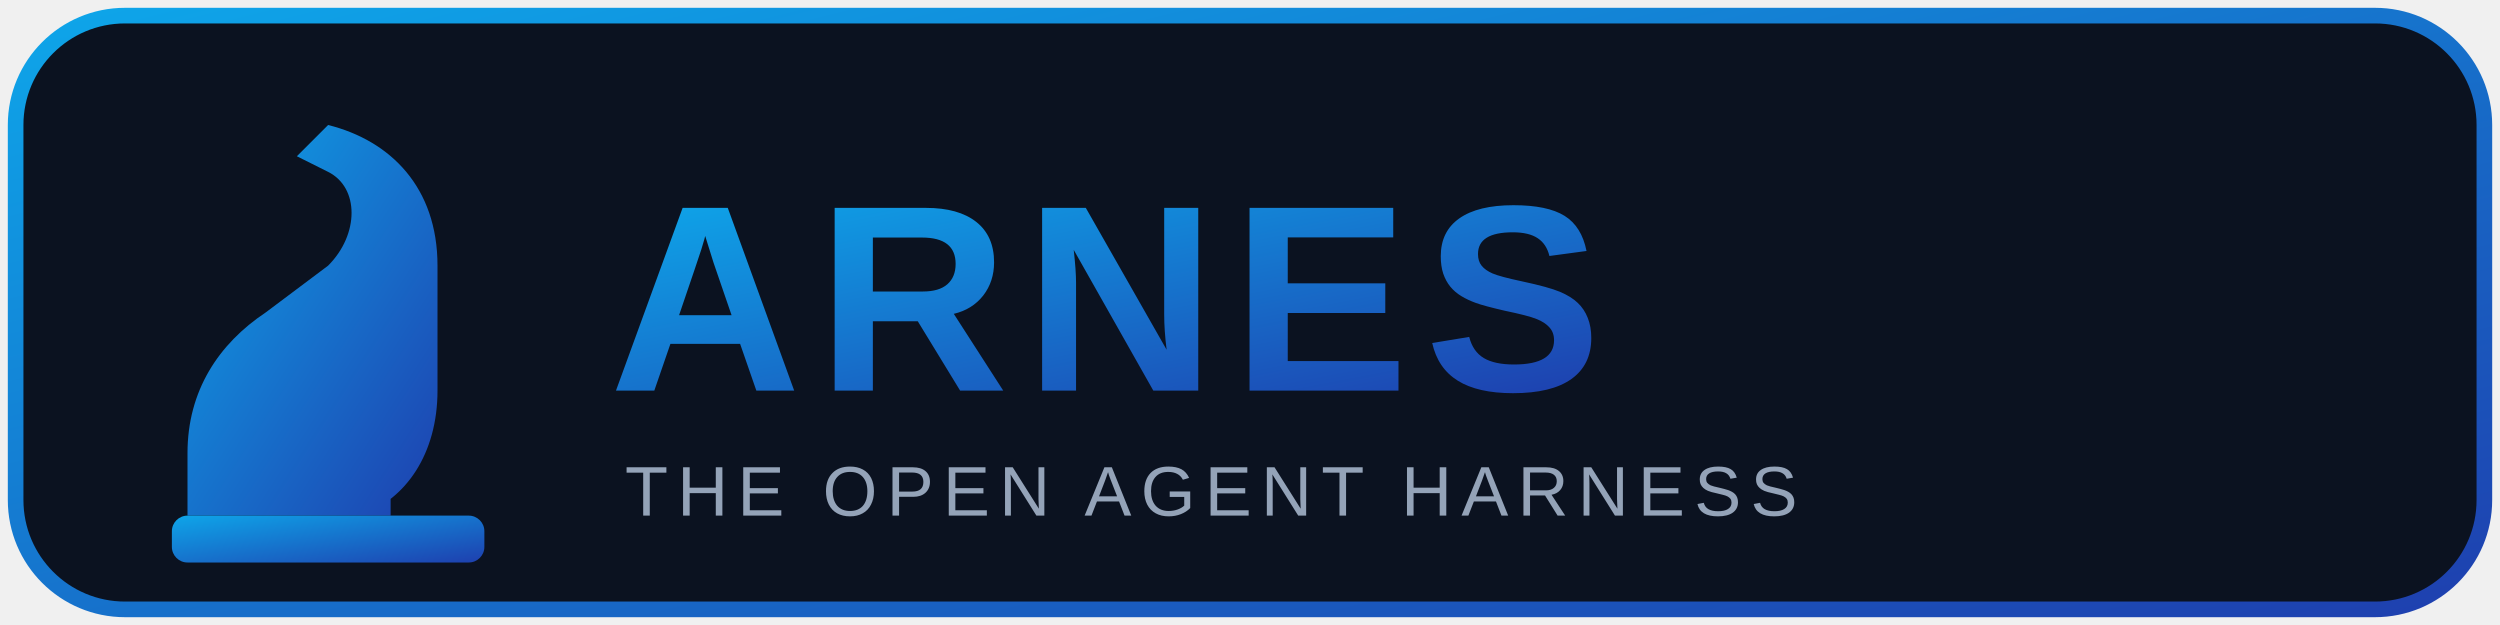
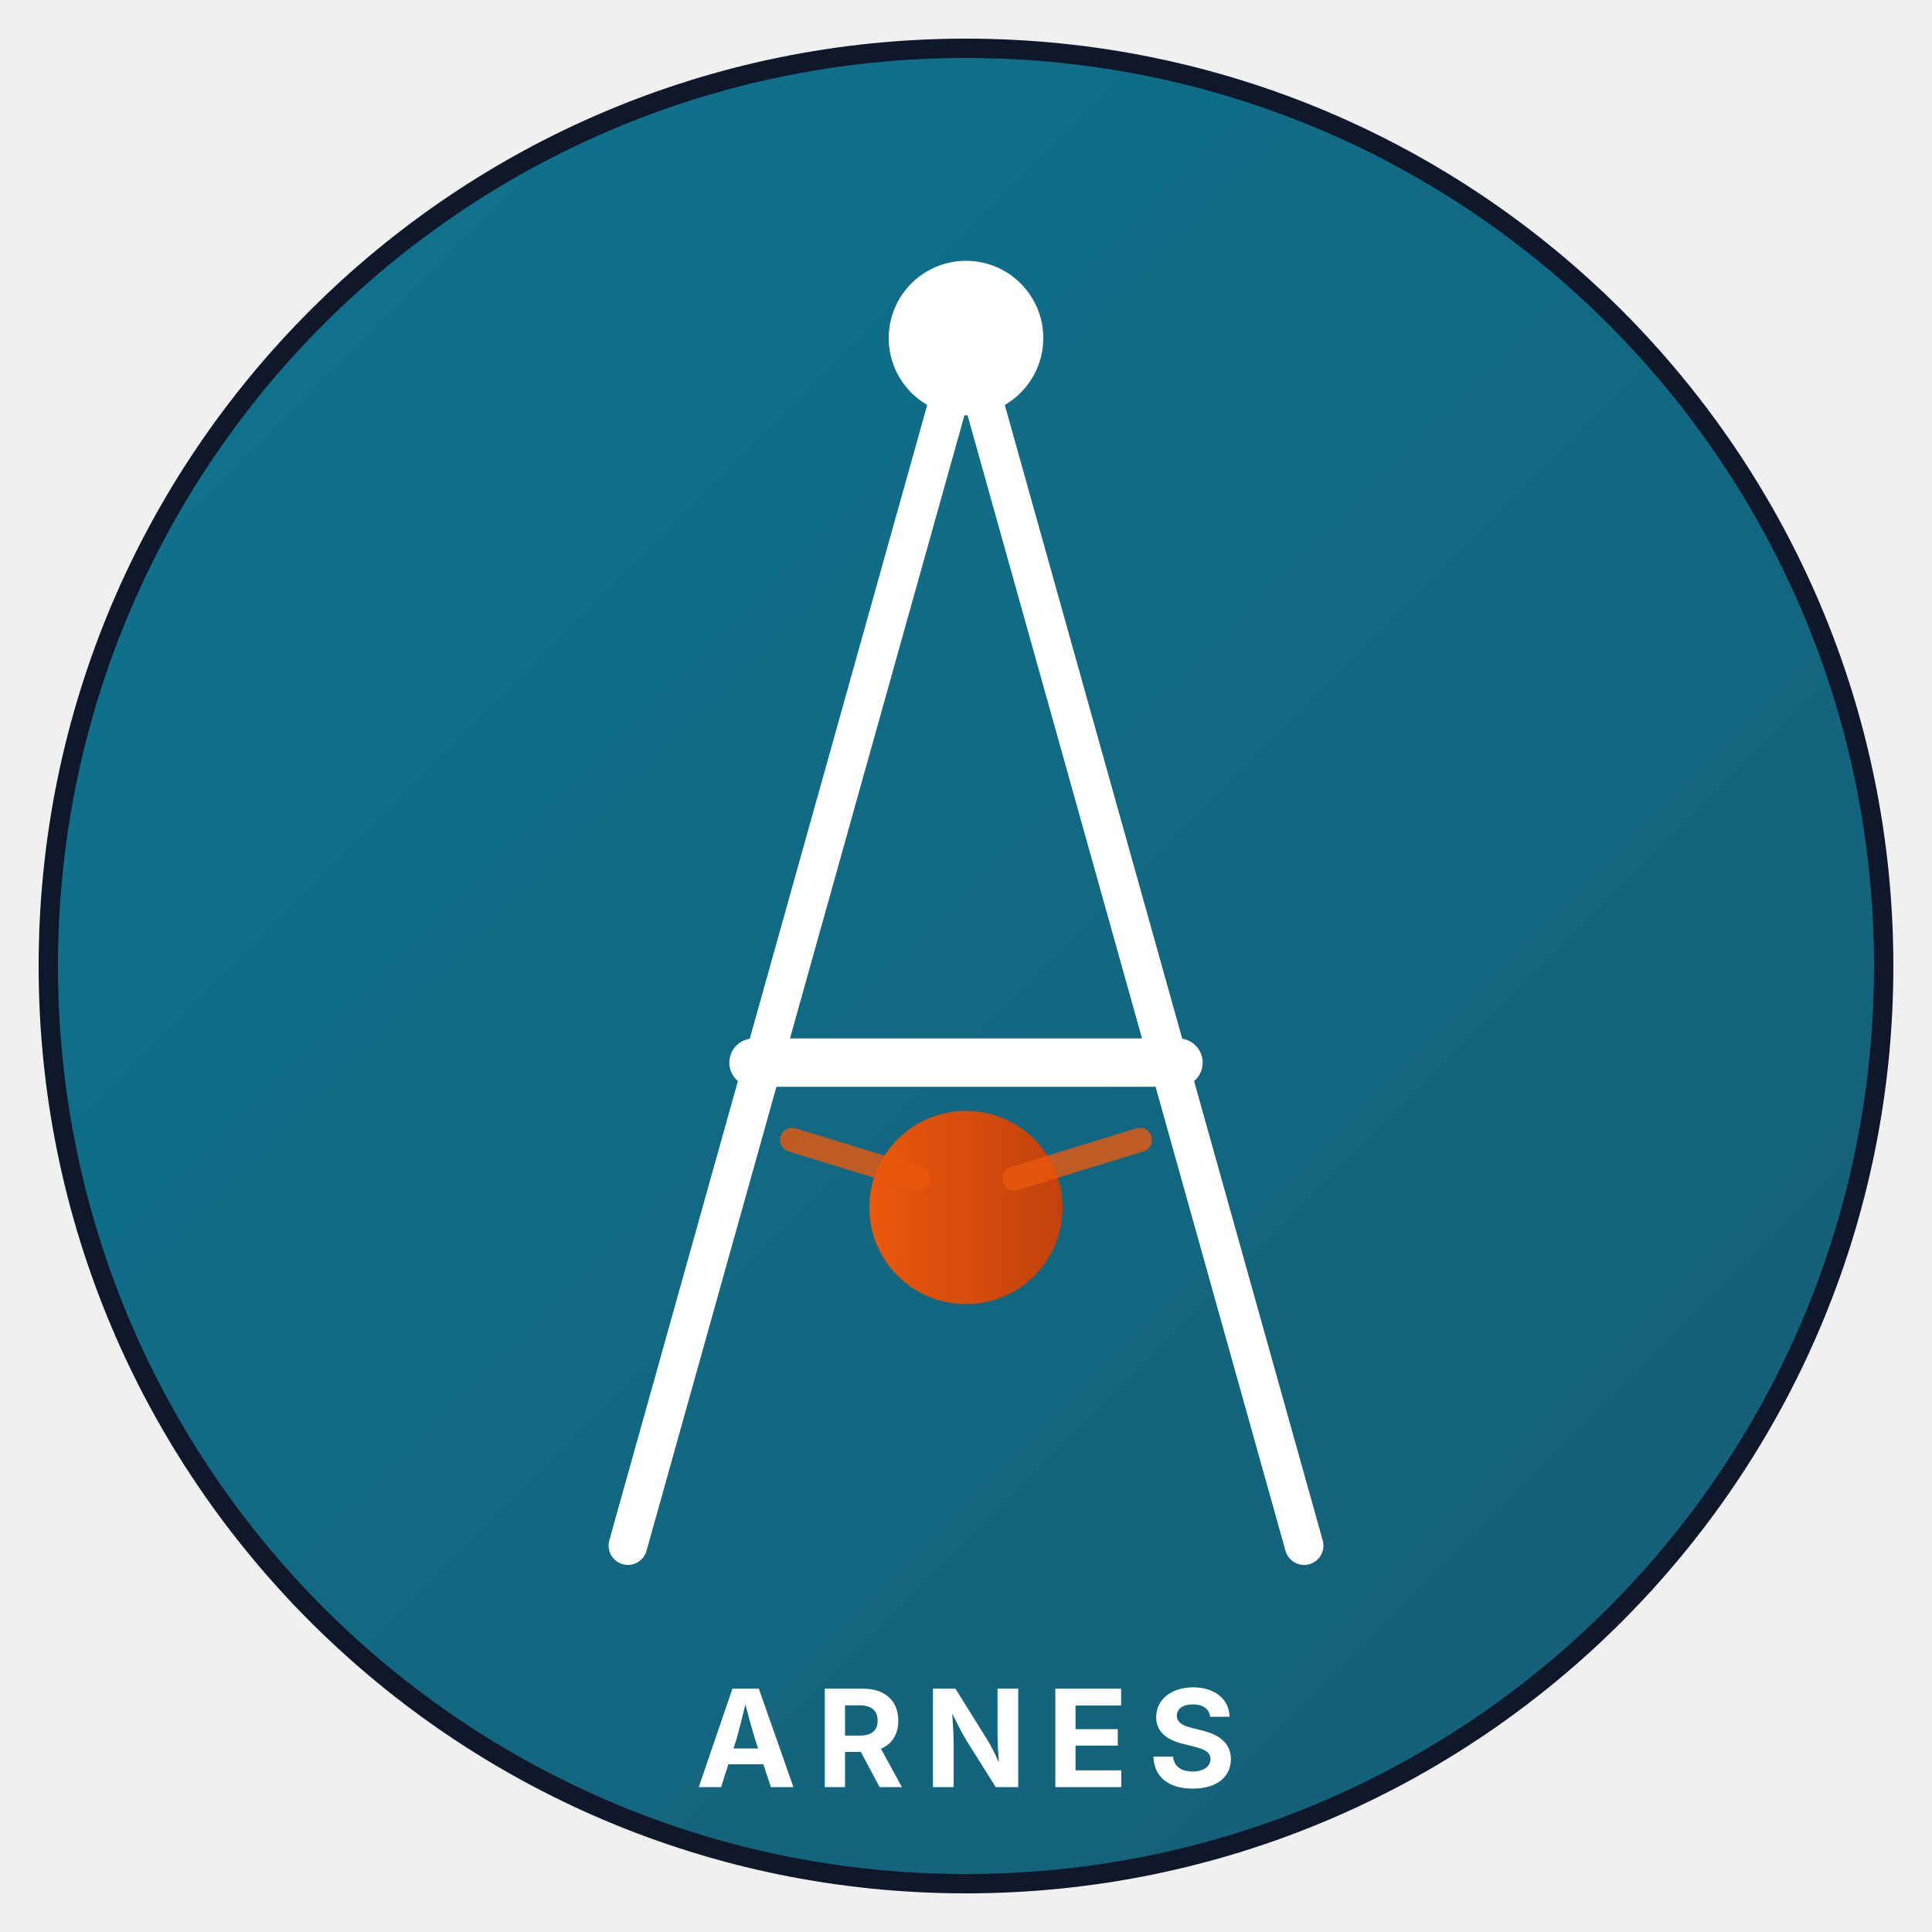
- <svg xmlns="http://www.w3.org/2000/svg" viewBox="0 0 320 80" width="320" height="80" role="img" aria-label="ARNES logo">
+ <svg xmlns="http://www.w3.org/2000/svg" viewBox="0 0 200 200" width="200" height="200">
  <defs>
-     <linearGradient id="arnesGrad" x1="0" y1="0" x2="1" y2="1">
-       <stop offset="0%" stop-color="#0EA5E9" />
-       <stop offset="100%" stop-color="#1E40AF" />
+     <linearGradient id="arnesGrad" x1="0%" y1="0%" x2="100%" y2="100%">
+       <stop offset="0%" style="stop-color:#0E7490;stop-opacity:1" />
+       <stop offset="100%" style="stop-color:#155E75;stop-opacity:1" />
+     </linearGradient>
+     <linearGradient id="accentGrad" x1="0%" y1="0%" x2="100%" y2="0%">
+       <stop offset="0%" style="stop-color:#EA580C;stop-opacity:1" />
+       <stop offset="100%" style="stop-color:#C2410C;stop-opacity:1" />
    </linearGradient>
  </defs>
-   <rect x="2" y="2" width="316" height="76" rx="14" ry="14" fill="#0B1220" stroke="url(#arnesGrad)" stroke-width="2" />
-   <g transform="translate(18,12)" fill="url(#arnesGrad)">
-     <path d="M6 54 L6 46 C6 38 10 32 16 28 L24 22 C28 18 28 12 24 10 L20 8 L24 4 C32 6 38 12 38 22 L38 38 C38 46 34 52 28 54 L28 54 L6 54 Z M14 54 L14 50 C14 46 18 44 22 44 L26 44 C30 44 32 46 32 50 L32 54 Z" />
-     <rect x="4" y="54" width="40" height="6" rx="2" ry="2" />
-     <circle cx="22" cy="16" r="1.4" fill="#0B1220" />
+   <circle cx="100" cy="100" r="95" fill="url(#arnesGrad)" stroke="#0F172A" stroke-width="2" />
+   <g stroke="#FFFFFF" stroke-width="4" fill="none" stroke-linecap="round" stroke-linejoin="round">
+     <path d="M 100 35 L 65 160" />
+     <path d="M 100 35 L 135 160" />
+     <path d="M 78 110 L 122 110" stroke-width="5" />
+     <circle cx="100" cy="35" r="8" fill="#FFFFFF" stroke="none" />
  </g>
-   <text x="78" y="50" font-family="'Segoe UI', 'Helvetica Neue', Arial, sans-serif" font-size="34" font-weight="700" letter-spacing="2" fill="url(#arnesGrad)">ARNES</text>
-   <text x="80" y="66" font-family="'Segoe UI', 'Helvetica Neue', Arial, sans-serif" font-size="9" font-weight="500" letter-spacing="1.2" fill="#94A3B8">THE OPEN AGENT HARNESS</text>
+   <circle cx="100" cy="125" r="10" fill="url(#accentGrad)" />
+   <g stroke="#EA580C" stroke-width="2.5" stroke-linecap="round" opacity="0.8">
+     <path d="M 82 118 L 95 122" />
+     <path d="M 118 118 L 105 122" />
+   </g>
+   <text x="100" y="185" text-anchor="middle" font-family="system-ui, -apple-system, sans-serif" font-size="14" font-weight="700" fill="#FFFFFF" letter-spacing="2">ARNES</text>
</svg>
